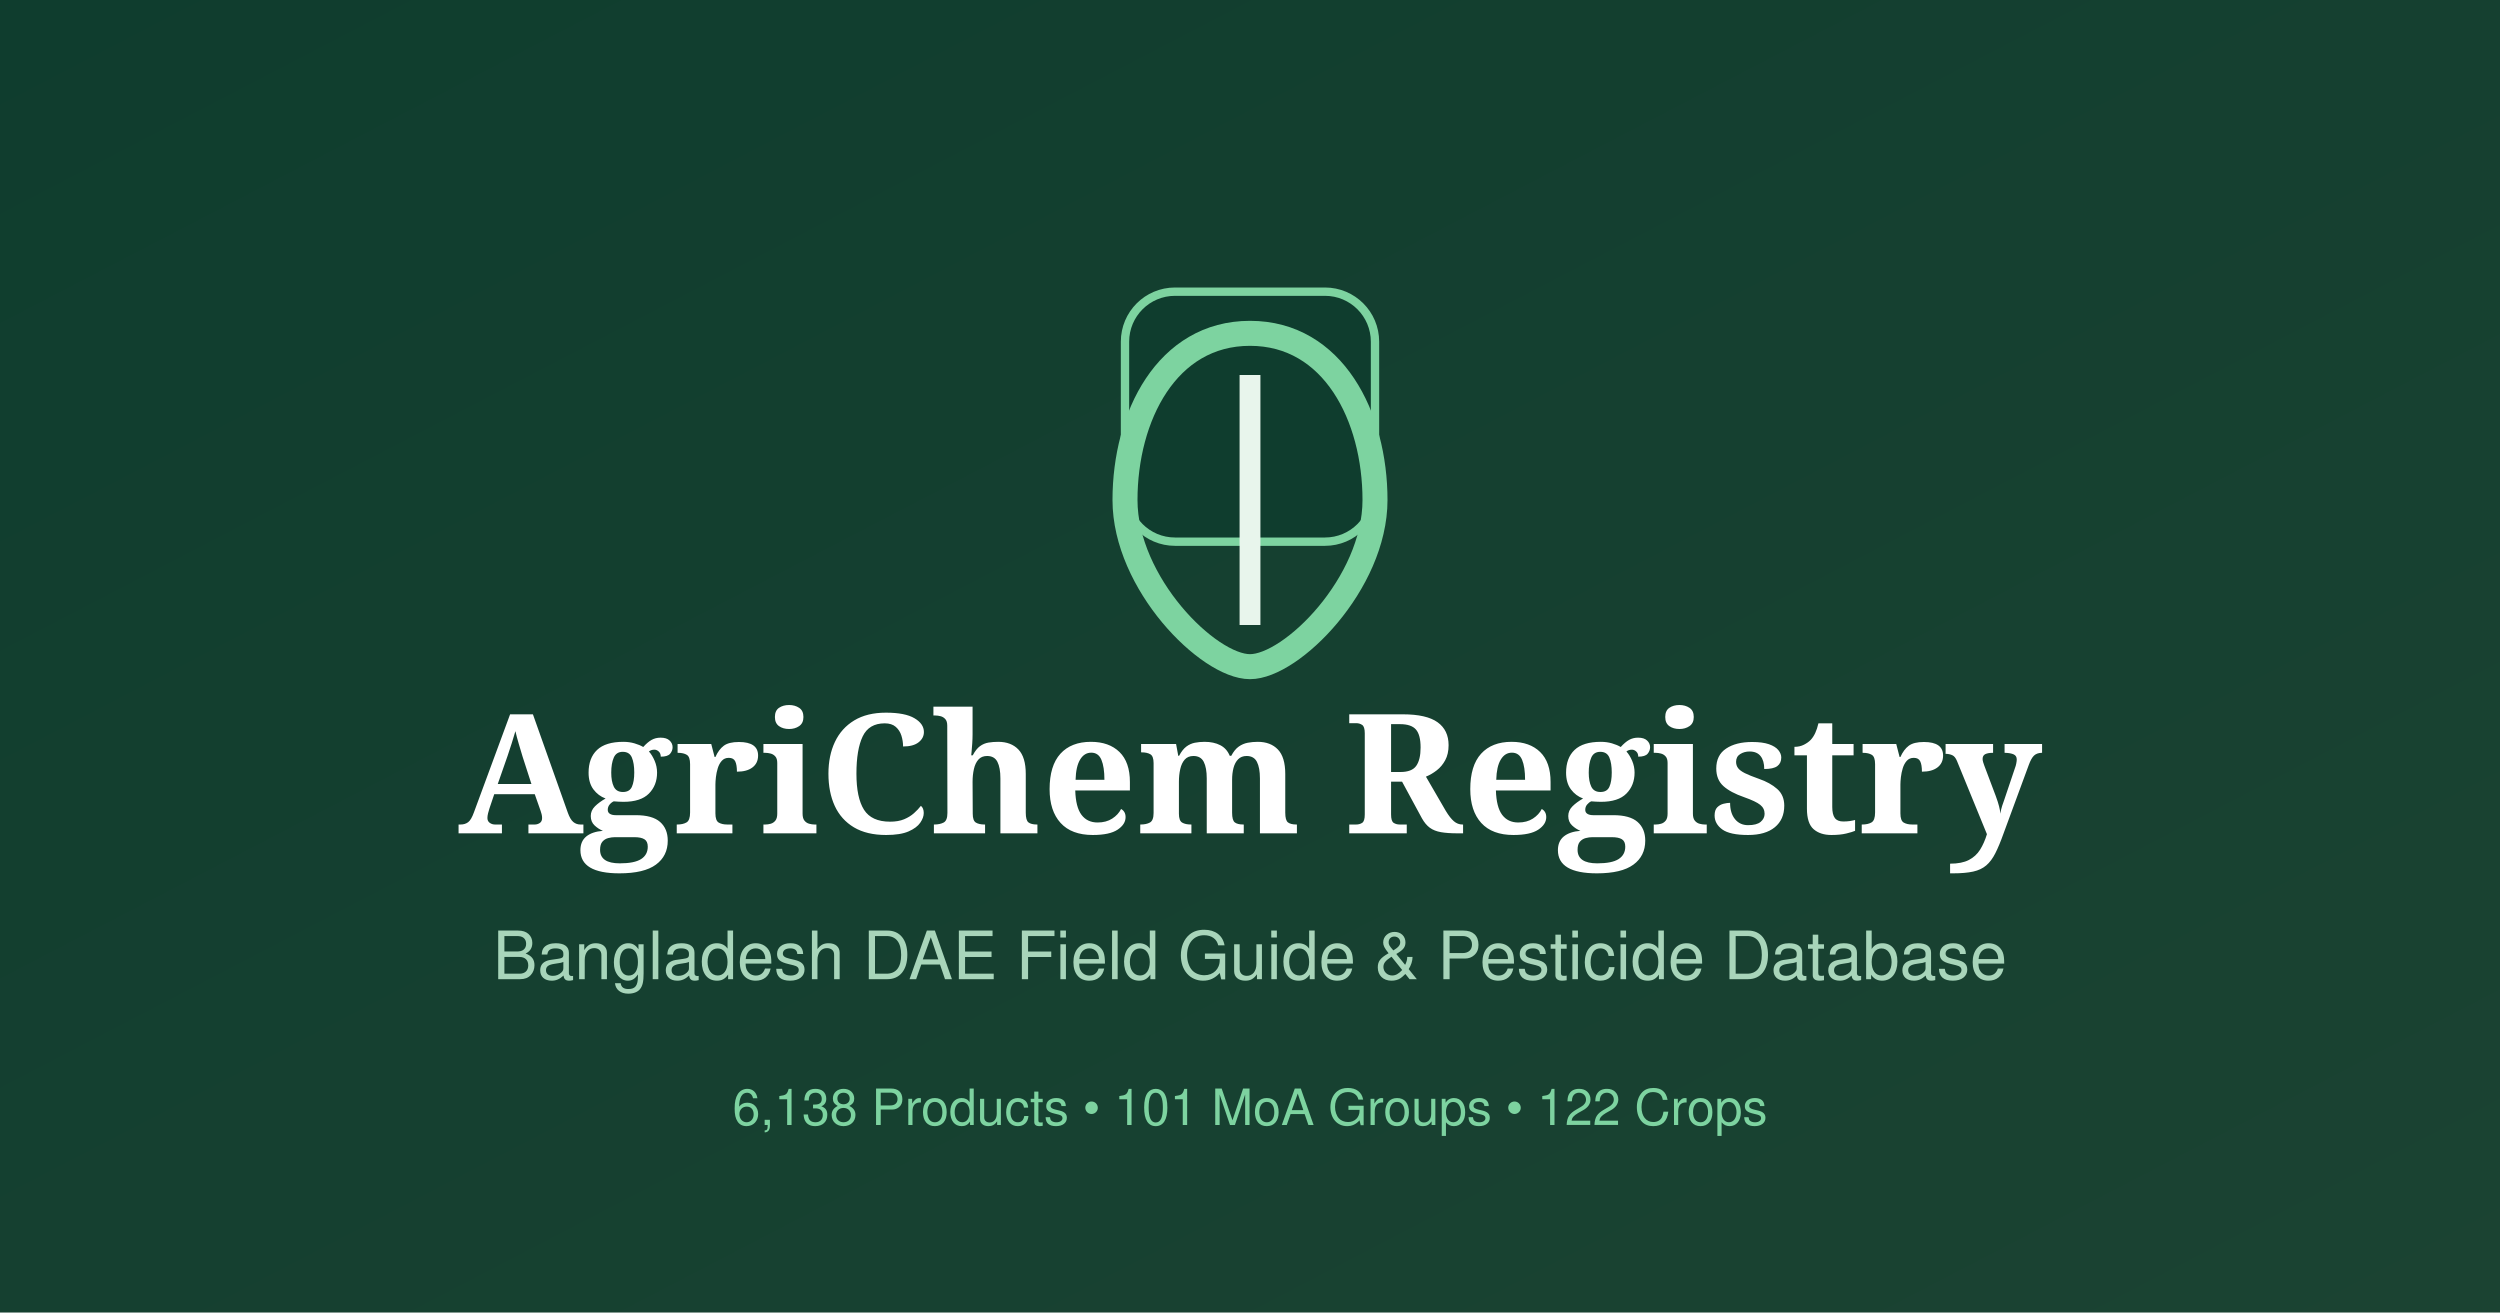
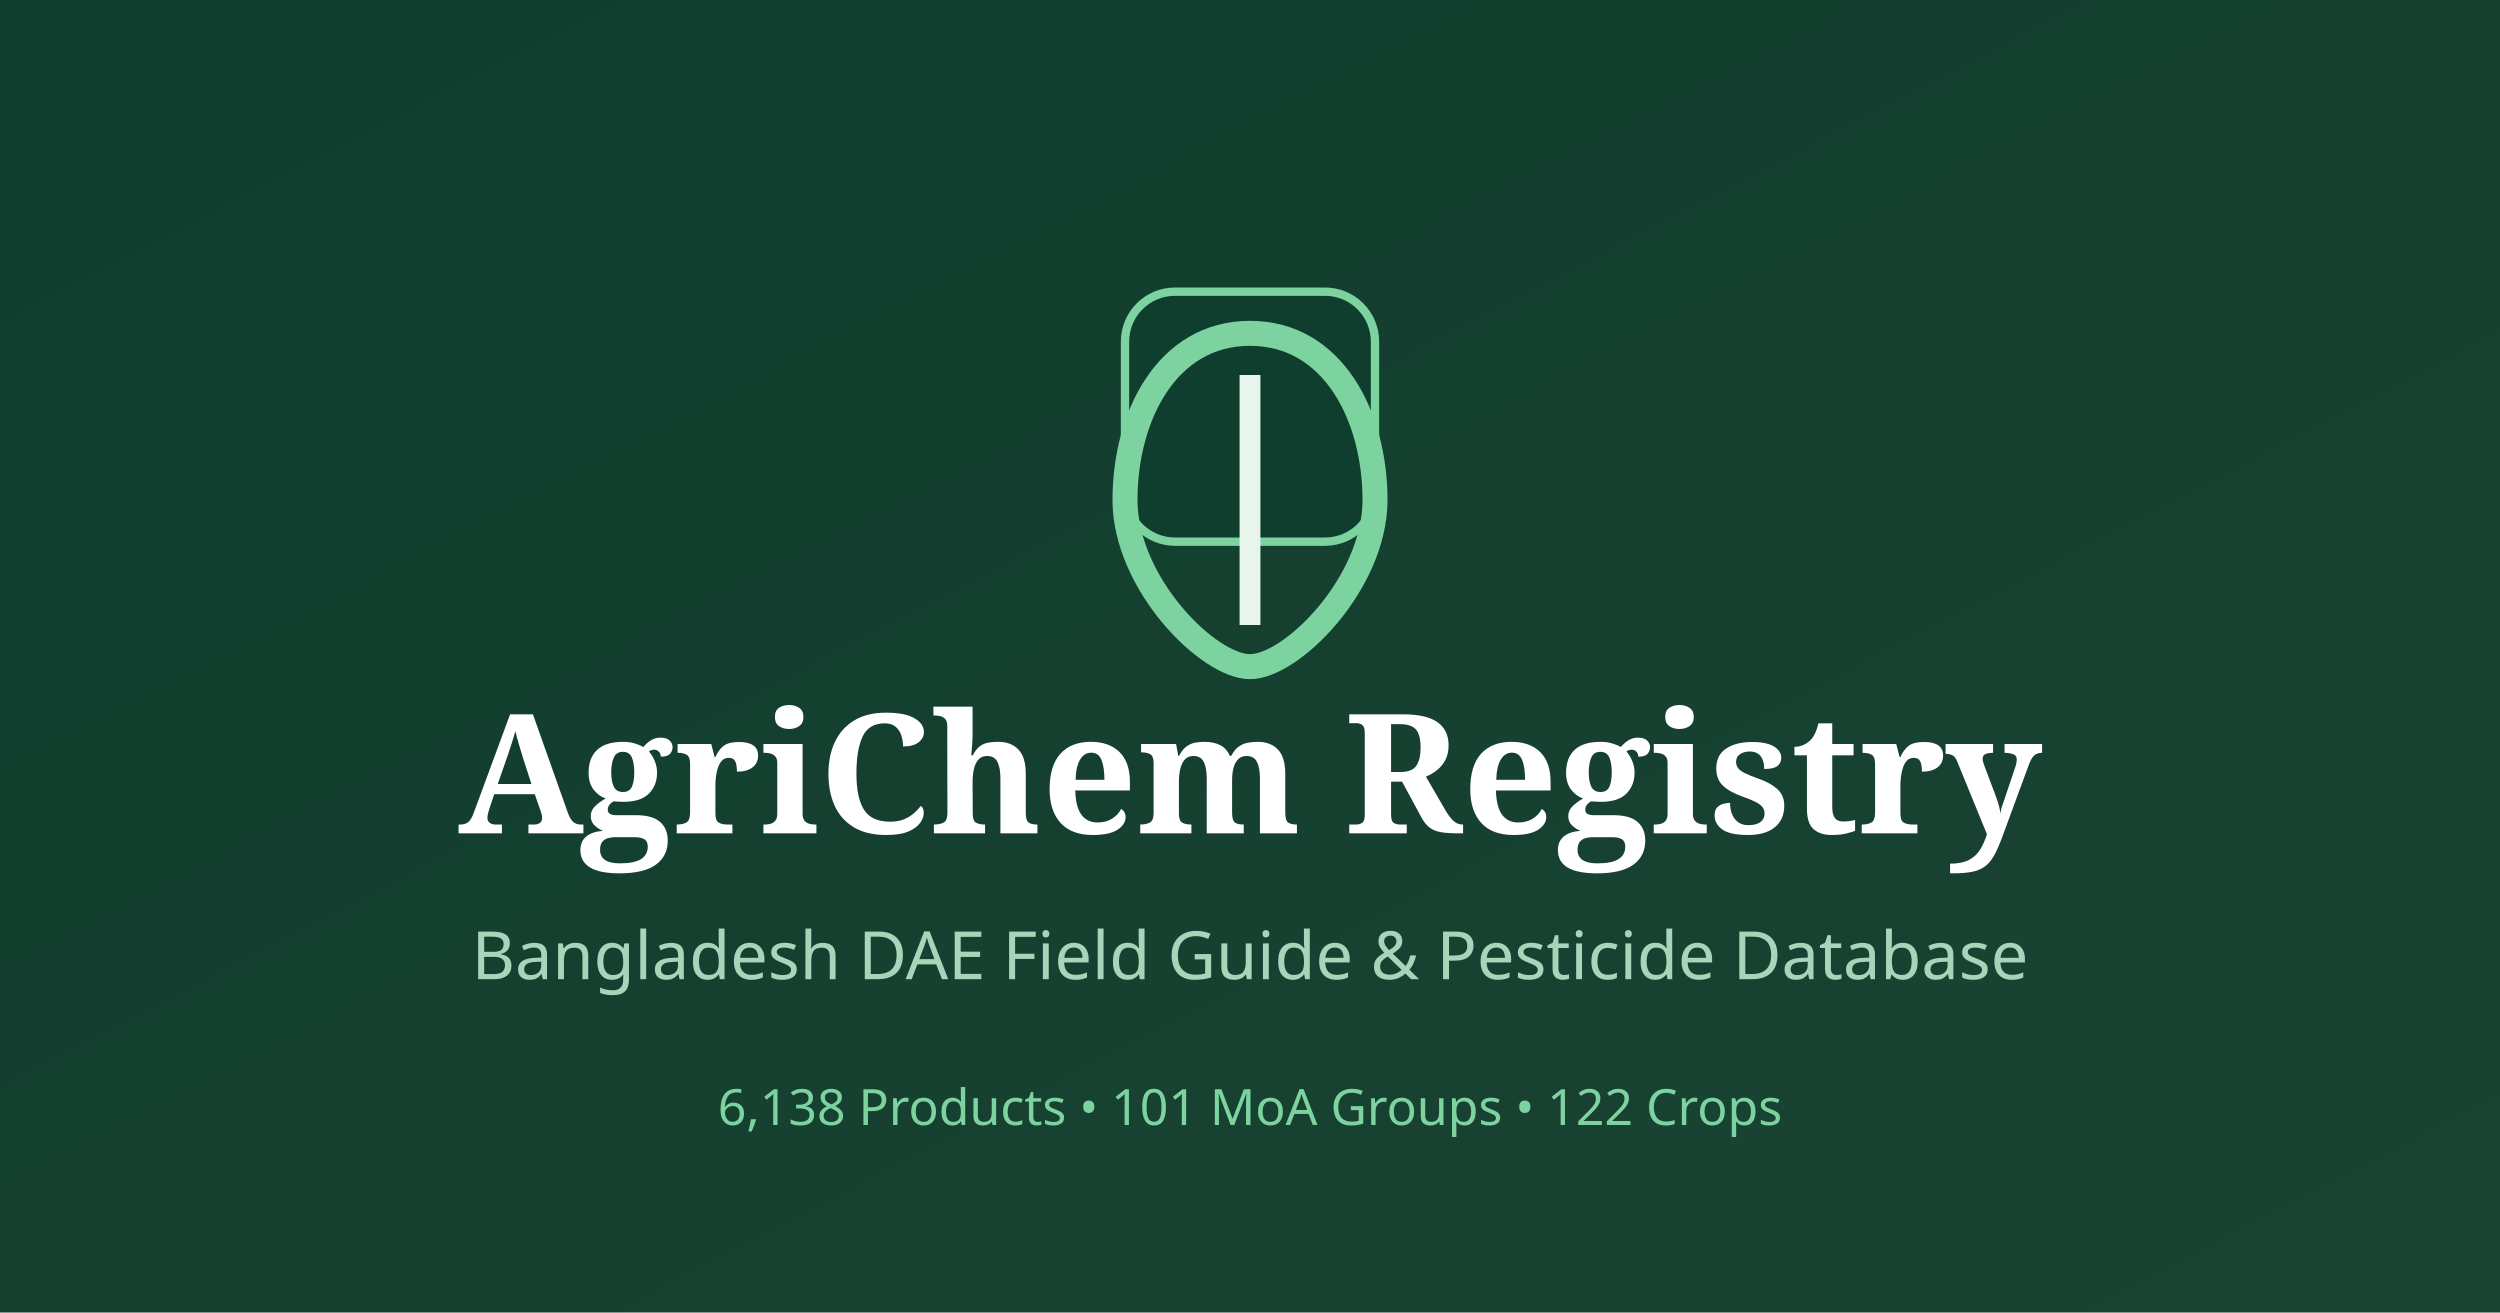
<svg xmlns="http://www.w3.org/2000/svg" viewBox="0 0 1200 630" width="1200" height="630">
  <defs>
    <linearGradient id="bg" x1="0%" y1="0%" x2="100%" y2="100%">
-       <stop offset="0%" style="stop-color:#0f3d2e;stop-opacity:1" />
-       <stop offset="100%" style="stop-color:#1b4332;stop-opacity:1" />
+       <stop offset="0%" style="stop-color:#0f3d2e" />
+       <stop offset="100%" style="stop-color:#1b4332" />
    </linearGradient>
  </defs>
  <rect width="1200" height="630" fill="url(#bg)" />
  <g transform="translate(600, 200)">
    <rect x="-60" y="-60" width="120" height="120" rx="24" fill="#0f3d2e" stroke="#7dd3a0" stroke-width="4" />
    <path d="M0 -40 C 40 -40, 60 0, 60 40 C 60 80, 20 120, 0 120 C -20 120, -60 80, -60 40 C -60 0, -40 -40, 0 -40" fill="none" stroke="#7dd3a0" stroke-width="12" />
    <line x1="0" y1="-20" x2="0" y2="100" stroke="#e8f5ec" stroke-width="10" />
  </g>
  <text x="600" y="400" font-family="Georgia, serif" font-size="80" font-weight="bold" fill="#ffffff" text-anchor="middle">AgriChem Registry</text>
-   <text x="600" y="470" font-family="Helvetica, Arial, sans-serif" font-size="32" fill="#a8d5ba" text-anchor="middle">Bangladesh DAE Field Guide &amp; Pesticide Database</text>
-   <text x="600" y="540" font-family="Helvetica, Arial, sans-serif" font-size="24" fill="#7dd3a0" text-anchor="middle">6,138 Products • 101 MoA Groups • 122 Crops</text>
+   <text x="600" y="470" font-family="sans-serif" font-size="32" fill="#a8d5ba" text-anchor="middle">Bangladesh DAE Field Guide &amp; Pesticide Database</text>
+   <text x="600" y="540" font-family="sans-serif" font-size="24" fill="#7dd3a0" text-anchor="middle">6,138 Products • 101 MoA Groups • 122 Crops</text>
</svg>
